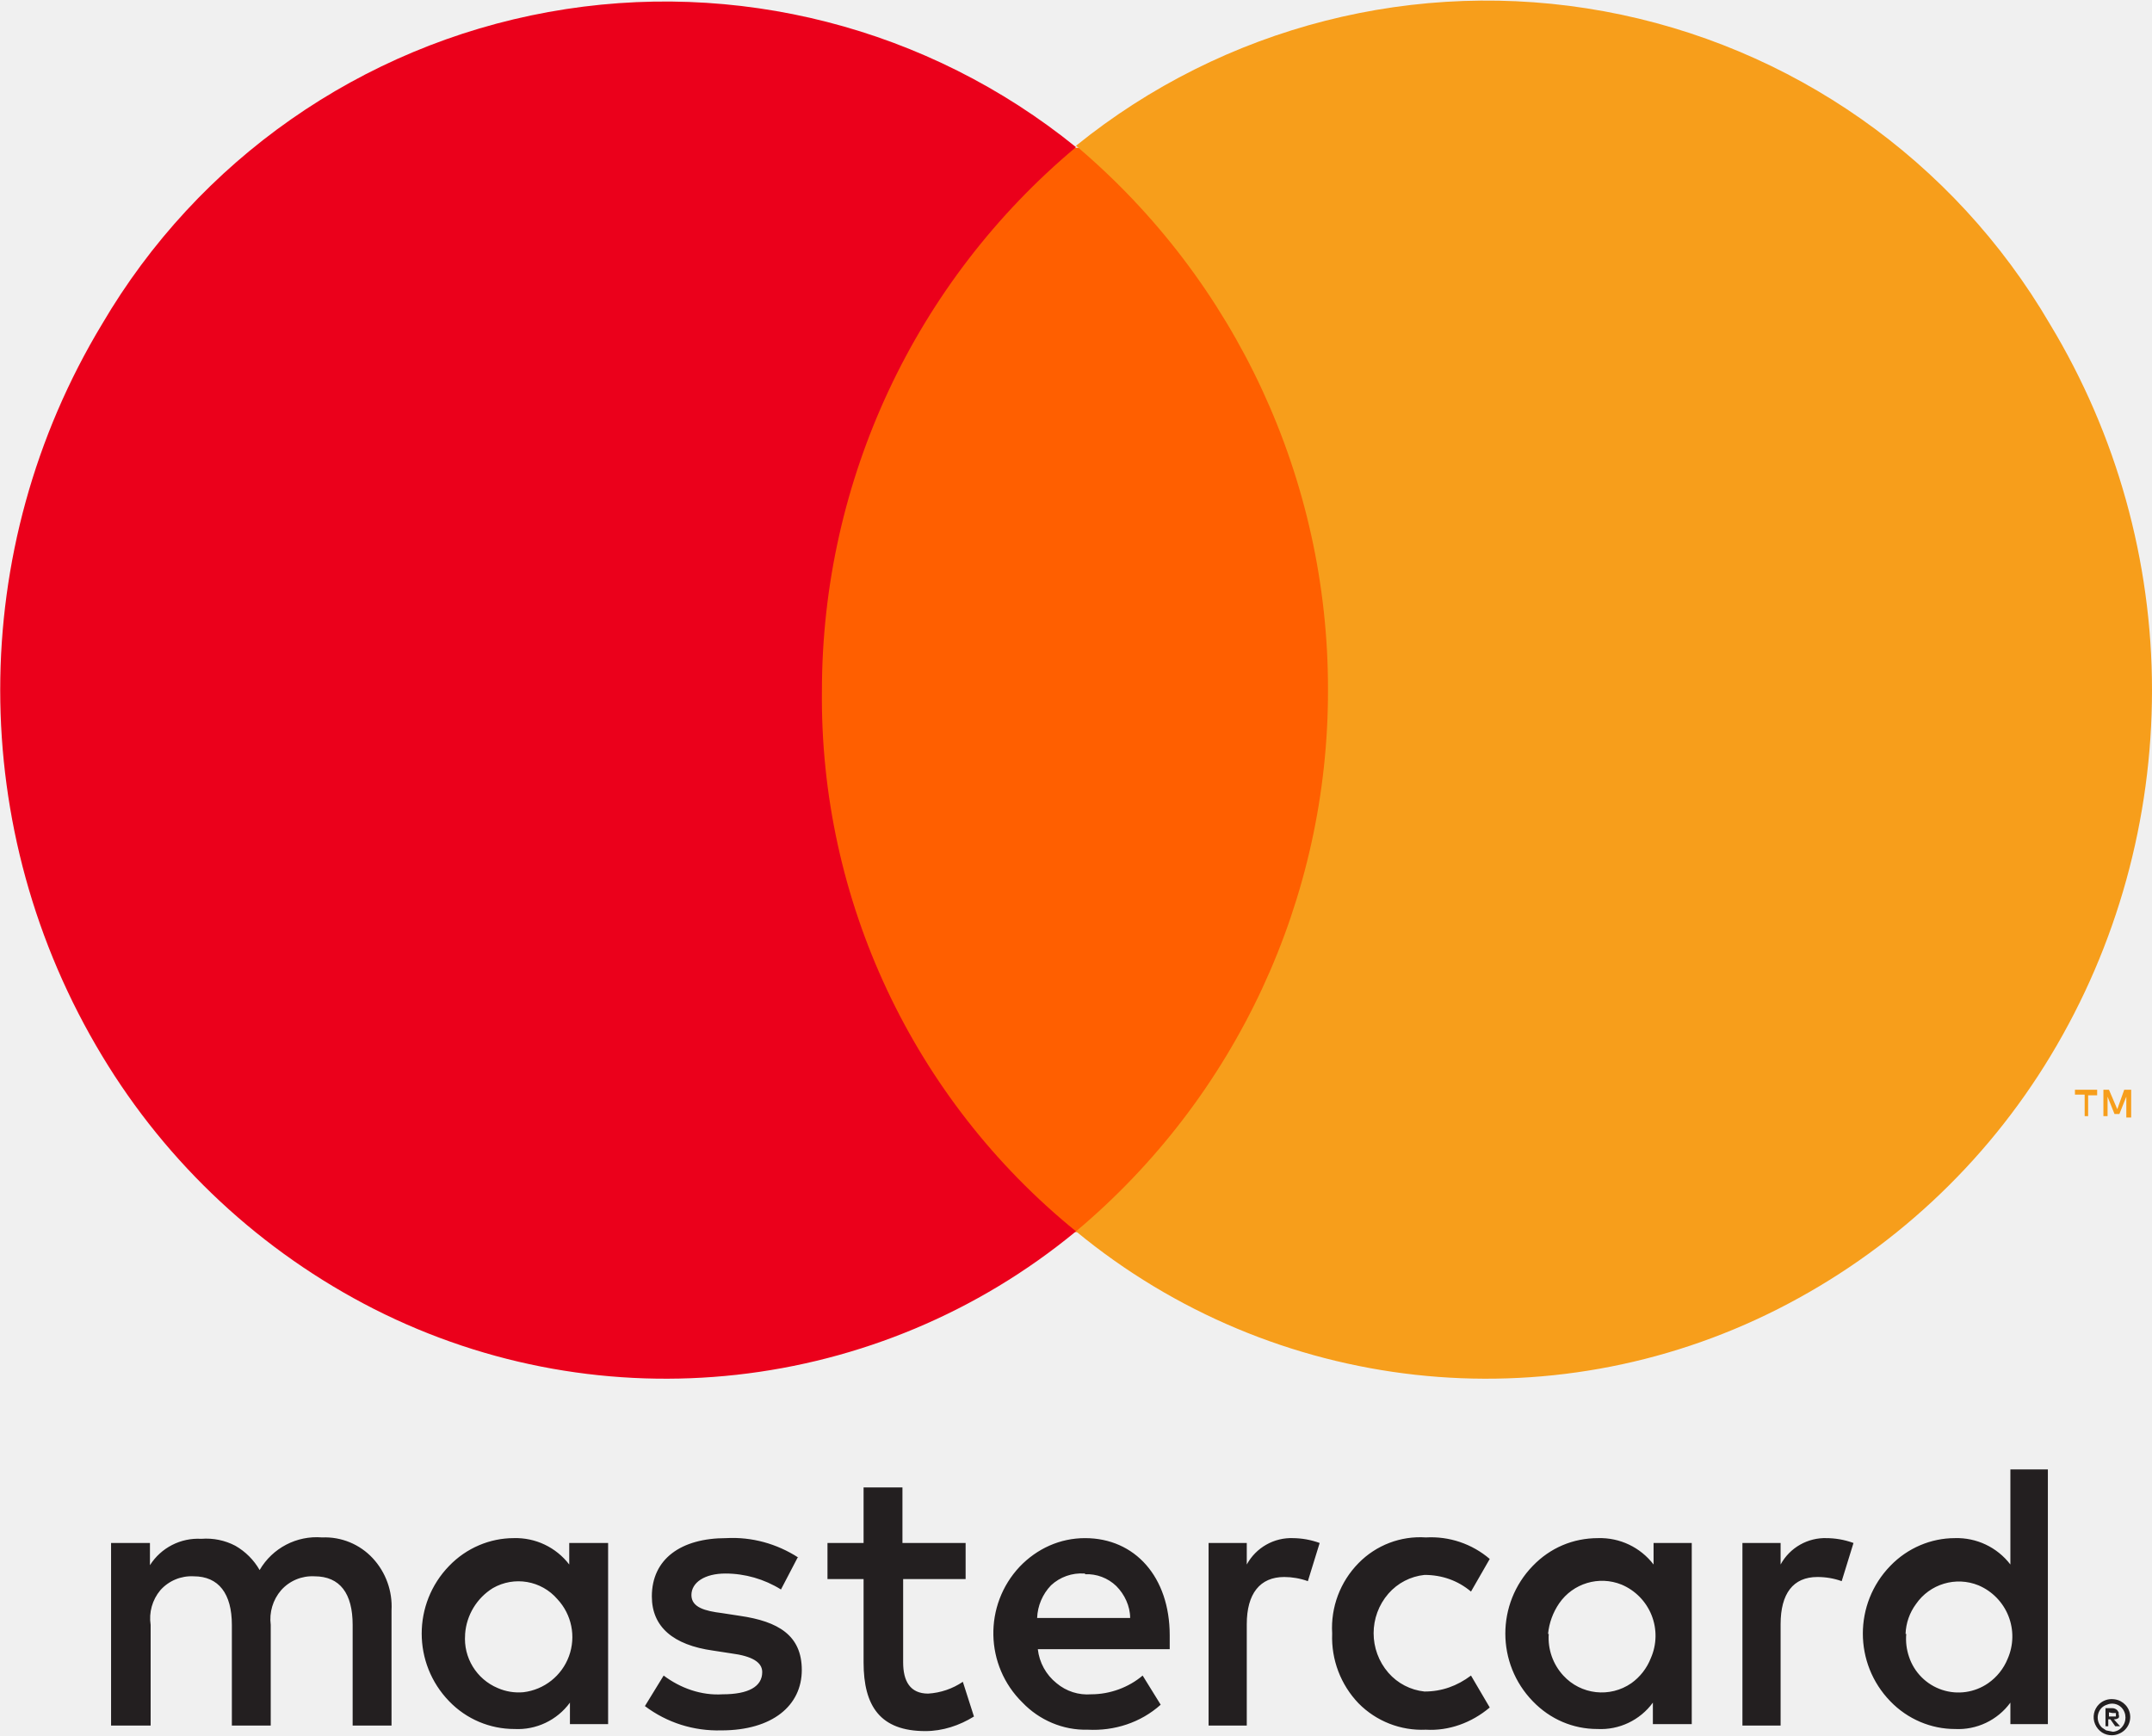
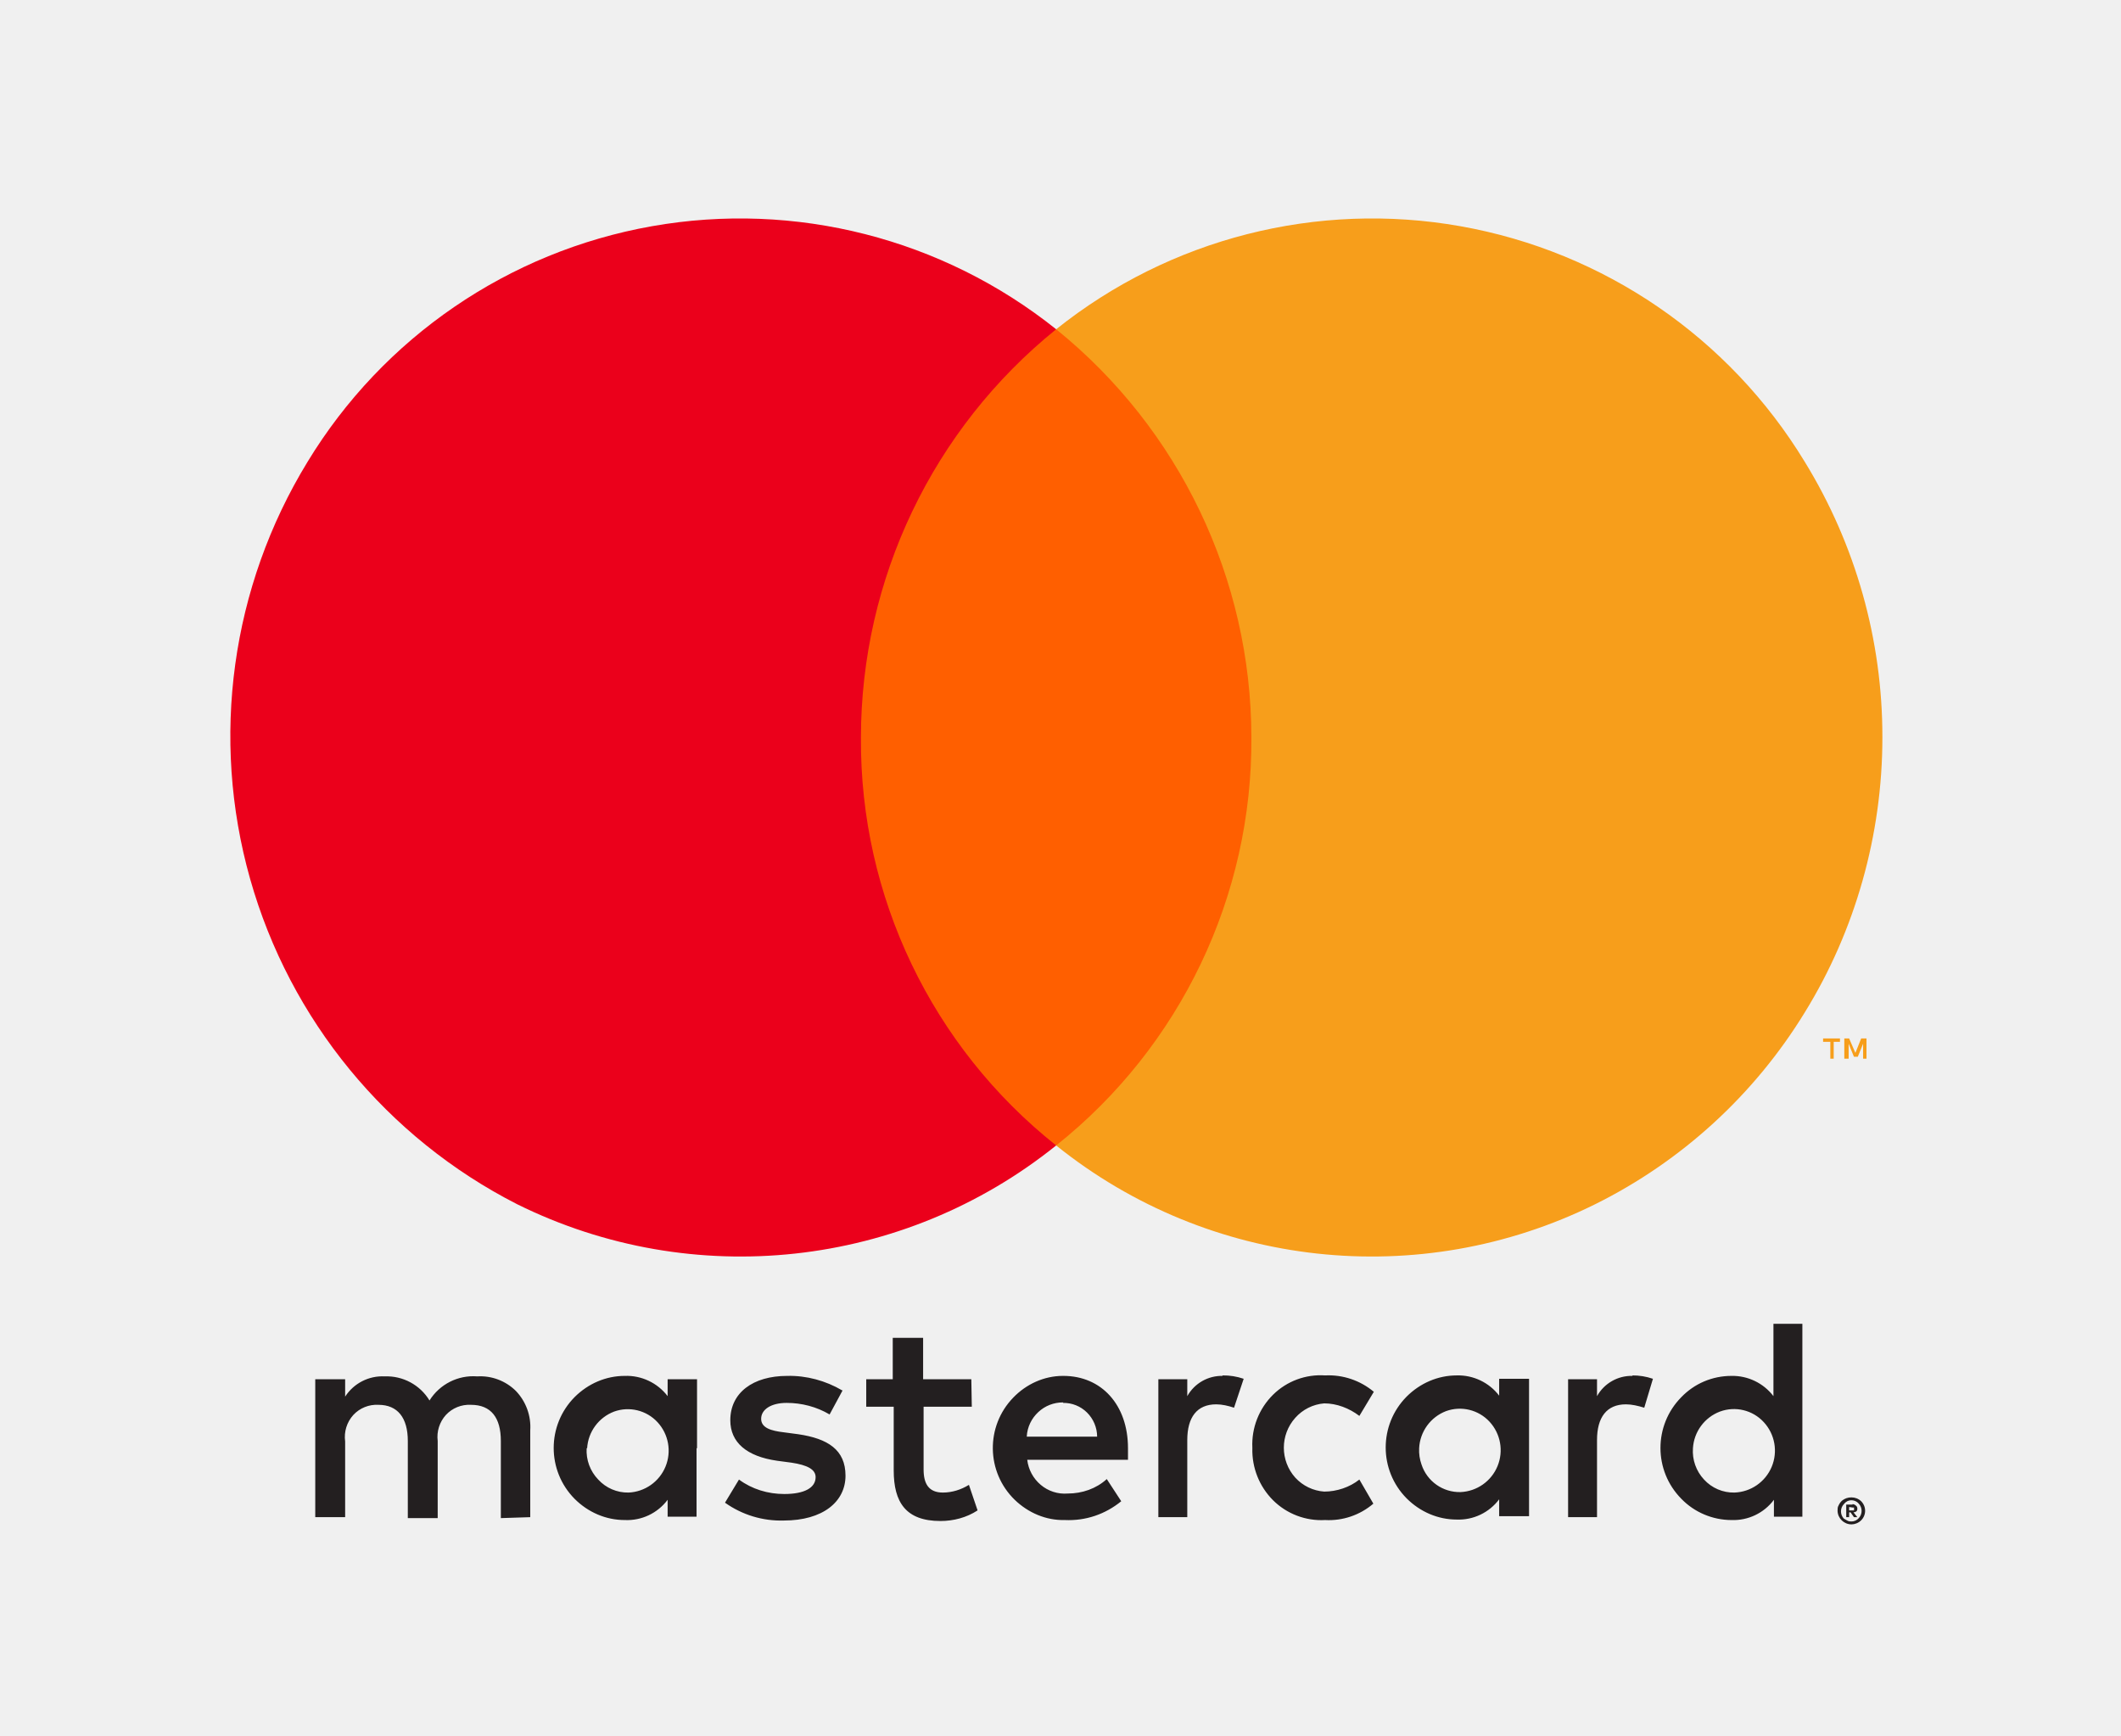
- <svg xmlns="http://www.w3.org/2000/svg" fill="none" viewBox="0 0 31 25">
-   <g clip-path="url(#clip0)">
-     <path d="M5.64 24.86V23.2a1.02 1.02 0 00-.27-.75.94.94 0 00-.73-.3.95.95 0 00-.9.47.94.94 0 00-.35-.35.9.9 0 00-.49-.1.82.82 0 00-.74.38v-.32H1.6v2.63h.57v-1.45a.63.63 0 01.14-.5.6.6 0 01.48-.2c.36 0 .55.25.55.7v1.45h.56v-1.45a.64.64 0 01.15-.5.6.6 0 01.48-.2c.37 0 .55.25.55.7v1.45h.56zm8.27-2.63H13v-.8h-.56v.8h-.52v.52h.52v1.2c0 .63.24.99.89.99.25 0 .49-.08.7-.21l-.16-.5a1 1 0 01-.5.17c-.26 0-.36-.18-.36-.45v-1.2h.9v-.52zm4.72-.07a.73.73 0 00-.67.38v-.31h-.55v2.63h.55V23.4c0-.44.19-.68.54-.68.11 0 .23.02.34.06l.17-.55a1.15 1.15 0 00-.39-.07h.01zm-7.13.28c-.31-.2-.67-.3-1.04-.28-.65 0-1.07.3-1.07.84 0 .44.31.7.88.78l.26.04c.31.04.45.13.45.27 0 .21-.2.32-.57.32-.31.02-.61-.09-.85-.27l-.27.44c.32.24.7.36 1.1.35.74 0 1.16-.36 1.16-.87 0-.5-.34-.7-.89-.78l-.26-.04c-.24-.03-.44-.08-.44-.26s.19-.31.49-.31c.28 0 .56.08.8.23l.24-.46h.01zm14.82-.28a.73.73 0 00-.67.38v-.31h-.55v2.63h.55V23.4c0-.44.18-.68.53-.68.12 0 .24.02.35.06l.17-.55a1.15 1.15 0 00-.4-.07h.02zm-7.13 1.38a1.37 1.37 0 00.38 1 1.28 1.28 0 00.97.38c.33.02.66-.1.92-.32l-.27-.46c-.2.15-.42.23-.67.23a.8.8 0 01-.52-.27.87.87 0 010-1.14.8.8 0 01.52-.27c.25 0 .48.08.67.24l.27-.47a1.3 1.3 0 00-.92-.31 1.24 1.24 0 00-.97.37 1.33 1.33 0 00-.38 1.01v.01zm5.18 0v-1.31h-.55v.31a.97.97 0 00-.8-.38c-.36 0-.69.14-.94.4a1.4 1.4 0 000 1.95c.25.26.58.4.93.4a.93.93 0 00.8-.38v.31h.56v-1.3zm-2.07 0a.94.94 0 01.16-.44.75.75 0 01.9-.27.8.8 0 01.42 1.06.8.8 0 01-.28.36.75.75 0 01-.98-.11.8.8 0 01-.21-.6h-.01zm-6.67-1.38c-.36 0-.69.15-.94.41a1.4 1.4 0 00.04 1.96c.24.25.58.4.94.39.38.02.76-.1 1.05-.36l-.26-.42c-.2.17-.47.27-.74.27a.69.69 0 01-.5-.16.73.73 0 01-.27-.49h1.9v-.2c0-.84-.5-1.4-1.22-1.4zm0 .52a.61.61 0 01.45.17c.12.12.2.29.2.46h-1.34a.72.72 0 01.2-.47.64.64 0 01.48-.17h.01zm13.87.86v-2.37h-.54v1.37a.97.97 0 00-.8-.38c-.34 0-.68.14-.93.4a1.4 1.4 0 000 1.95c.25.26.59.4.93.4a.93.93 0 00.8-.38v.31h.54v-1.3zm.92.94a.26.26 0 01.26.2.26.26 0 01-.16.3.25.25 0 01-.1.02.26.26 0 01-.14-.04.27.27 0 01-.1-.12.26.26 0 01.06-.29.26.26 0 01.2-.07h-.02zm0 .47a.18.18 0 00.14-.06.21.21 0 000-.29.19.19 0 00-.21-.04.2.2 0 00-.07.04.2.2 0 000 .29l.06.04.1.02h-.02zm.01-.34a.1.1 0 01.07.03l.02.03v.03a.06.06 0 010 .05.1.1 0 01-.07.02l.09.1h-.07l-.07-.1h-.03v.1h-.04v-.26h.1zm-.05.06v.06h.1v-.02-.02-.01h-.05l-.05-.01zm-2.93-1.13a.77.77 0 01.15-.43.75.75 0 01.9-.27.8.8 0 01.42 1.06.79.79 0 01-.28.35.75.75 0 01-1.14-.38.8.8 0 01-.04-.33h-.01zm-18.69 0v-1.31H8.2v.31a.97.97 0 00-.8-.38c-.34 0-.68.14-.93.4a1.4 1.4 0 000 1.95c.25.26.59.4.94.4a.93.93 0 00.8-.38v.31h.55v-1.3zm-2.06 0a.85.85 0 01.4-.66.74.74 0 01.93.16.8.8 0 01-.49 1.34.75.75 0 01-.37-.06.77.77 0 01-.47-.77z" fill="#231F20" />
-     <path d="M19.7 2.13h-8.4v15.62h8.4V2.12z" fill="#FF5F00" />
-     <path d="M11.84 9.94a10.21 10.21 0 013.66-7.82A9.4 9.4 0 001.47 4.67a10.2 10.2 0 000 10.54 9.71 9.71 0 003.92 3.65 9.29 9.29 0 0010.11-1.12 9.9 9.9 0 01-3.66-7.8z" fill="#EB001B" />
-     <path d="M31 9.94c0 1.86-.5 3.68-1.46 5.27a9.71 9.71 0 01-3.93 3.65 9.29 9.29 0 01-10.11-1.12 10.16 10.16 0 003.63-7.81A10.24 10.24 0 0015.5 2.1a9.4 9.4 0 0114.03 2.57A10.2 10.2 0 0131 9.94zm-.92 6.14v-.3h.13v-.08h-.32v.07h.14v.31h.05zm.62 0v-.38h-.1l-.1.28-.12-.28h-.08v.38h.06v-.28l.1.25h.07l.1-.25v.3h.07v-.02z" fill="#F79E1B" />
+ <svg xmlns="http://www.w3.org/2000/svg" fill="none" viewBox="0 0 44 36">
+   <g clip-path="url(#a)">
+     <path d="M11 31.47v-1.8a1.08 1.08 0 0 0-.3-.82 1.05 1.05 0 0 0-.8-.3 1.07 1.07 0 0 0-.99.5 1.04 1.04 0 0 0-.93-.5.92.92 0 0 0-.82.42v-.36h-.62v2.86h.62V29.9a.68.68 0 0 1 .17-.55.66.66 0 0 1 .52-.21c.4 0 .61.27.61.75v1.6h.62v-1.6a.68.68 0 0 1 .17-.54.66.66 0 0 1 .52-.21c.42 0 .62.27.62.75v1.6l.62-.02Zm9.15-2.86h-1v-.86h-.63v.86h-.55v.57h.57v1.32c0 .66.25 1.05.97 1.05.27 0 .54-.07.77-.22l-.18-.53c-.16.1-.35.16-.54.16-.3 0-.4-.19-.4-.48v-1.3h1l-.01-.57Zm5.22-.07a.82.82 0 0 0-.74.42v-.35h-.6v2.86h.6v-1.6c0-.47.2-.74.6-.74.12 0 .25.03.37.07l.2-.6a1.3 1.3 0 0 0-.44-.07v.01Zm-7.9.3c-.34-.2-.74-.31-1.14-.3-.71 0-1.18.35-1.18.92 0 .46.34.75.97.84l.3.04c.33.05.5.14.5.3 0 .22-.23.35-.65.35-.34 0-.67-.1-.94-.3l-.29.48a2 2 0 0 0 1.22.37c.81 0 1.28-.39 1.28-.93s-.37-.77-.98-.86l-.3-.04c-.26-.03-.47-.09-.47-.28 0-.19.2-.33.53-.33.31 0 .62.08.89.24l.27-.5Zm16.4-.3a.82.82 0 0 0-.74.42v-.35h-.6v2.86h.6v-1.6c0-.47.2-.74.6-.74.12 0 .25.03.38.07l.18-.6a1.3 1.3 0 0 0-.43-.07l.01.01Zm-7.89 1.5a1.47 1.47 0 0 0 .43 1.08 1.42 1.42 0 0 0 1.08.41c.36.02.72-.1 1-.34l-.29-.5c-.2.16-.47.25-.73.25a.9.9 0 0 1-.6-.29.93.93 0 0 1 0-1.24.9.9 0 0 1 .6-.3c.26 0 .52.1.73.26l.3-.5a1.46 1.46 0 0 0-1.01-.34 1.4 1.4 0 0 0-1.08.4 1.45 1.45 0 0 0-.43 1.1Zm5.74 0V28.6h-.62v.35a1.07 1.07 0 0 0-.88-.42c-.39 0-.76.16-1.04.44a1.5 1.5 0 0 0 0 2.11c.28.28.65.44 1.04.44a1.05 1.05 0 0 0 .88-.42v.35h.62v-1.42Zm-2.28 0a.87.87 0 0 1 .56-.77.84.84 0 0 1 .9.22.87.87 0 0 1-.6 1.46.83.83 0 0 1-.81-.57.87.87 0 0 1-.05-.34Zm-7.39-1.5c-.39 0-.76.17-1.03.45a1.5 1.5 0 0 0 .03 2.12c.28.27.65.43 1.04.42.43.02.84-.12 1.17-.39l-.3-.46c-.22.2-.51.3-.81.3a.77.77 0 0 1-.56-.18.8.8 0 0 1-.28-.52h2.09v-.24c0-.9-.55-1.5-1.34-1.5Zm0 .56a.69.69 0 0 1 .5.2.71.71 0 0 1 .21.5H21.3c.01-.2.1-.38.24-.51.14-.13.32-.2.51-.2h.01Zm15.34.94v-2.58h-.6v1.5a1.07 1.07 0 0 0-.87-.42c-.4 0-.77.16-1.04.44a1.5 1.5 0 0 0 0 2.11c.27.28.65.44 1.04.44a1.05 1.05 0 0 0 .88-.42v.35h.59v-1.42Zm1.02 1.02a.29.29 0 0 1 .2.08.28.28 0 0 1-.1.46.27.27 0 0 1-.1.02.29.29 0 0 1-.29-.28c0-.04 0-.08.02-.11a.3.3 0 0 1 .07-.1.3.3 0 0 1 .2-.07Zm0 .5a.2.2 0 0 0 .15-.07.22.22 0 0 0 0-.3.2.2 0 0 0-.24-.05.22.22 0 0 0-.07.06.22.22 0 0 0 0 .3l.07.04c.03.02.07.02.1.02h-.01Zm.02-.36c.02 0 .05.01.07.03a.07.07 0 0 1 .03.06.07.07 0 0 1-.02.06.1.1 0 0 1-.06.02l.08.1h-.07l-.07-.1h-.03v.1h-.06v-.26h.13Zm-.07.06v.07h.1a.03.03 0 0 0 0-.03.03.03 0 0 0 0-.03h-.03l-.07-.01Zm-3.24-1.22a.87.87 0 0 1 .56-.76.84.84 0 0 1 .91.22.87.87 0 0 1-.61 1.46.83.83 0 0 1-.63-.27.86.86 0 0 1-.23-.65Zm-20.66 0v-1.43h-.61v.35a1.07 1.07 0 0 0-.89-.42c-.39 0-.76.16-1.04.44a1.5 1.5 0 0 0 0 2.11c.28.28.65.44 1.04.44a1.05 1.05 0 0 0 .89-.42v.35h.6v-1.42Zm-2.28 0a.87.87 0 0 1 .56-.76.84.84 0 0 1 .9.22.87.87 0 0 1-.6 1.46.83.83 0 0 1-.63-.27.86.86 0 0 1-.24-.65h.01Z" fill="#231F20" />
+     <path d="M26.54 6.83h-9.27v16.93h9.27V6.83Z" fill="#FF5F00" />
+     <path d="M17.86 15.3a10.89 10.89 0 0 1 4.05-8.47A10.5 10.5 0 0 0 6.38 9.58a10.9 10.9 0 0 0 4.35 15.4 10.45 10.45 0 0 0 11.18-1.22 10.71 10.71 0 0 1-4.05-8.46Z" fill="#EB001B" />
+     <path d="M39.05 15.3c0 2.01-.56 4-1.61 5.7a10.65 10.65 0 0 1-4.35 3.98 10.45 10.45 0 0 1-11.18-1.22 10.73 10.73 0 0 0 4.05-8.47 10.9 10.9 0 0 0-4.05-8.46 10.5 10.5 0 0 1 15.53 2.75 10.89 10.89 0 0 1 1.61 5.71ZM38.04 21.96v-.35h.13v-.07h-.35v.07h.15v.35h.07Zm.68 0v-.42h-.11l-.12.3-.13-.3h-.1v.42h.09v-.31l.11.27h.08l.11-.27v.31h.07Z" fill="#F79E1B" />
  </g>
  <defs>
-     <clipPath id="clip0">
-       <path fill="#fff" d="M0 0h31v25H0z" />
+     <clipPath id="a">
+       <path fill="#fff" transform="translate(.3)" d="M0 0h43.2v36H0z" />
    </clipPath>
  </defs>
</svg>
